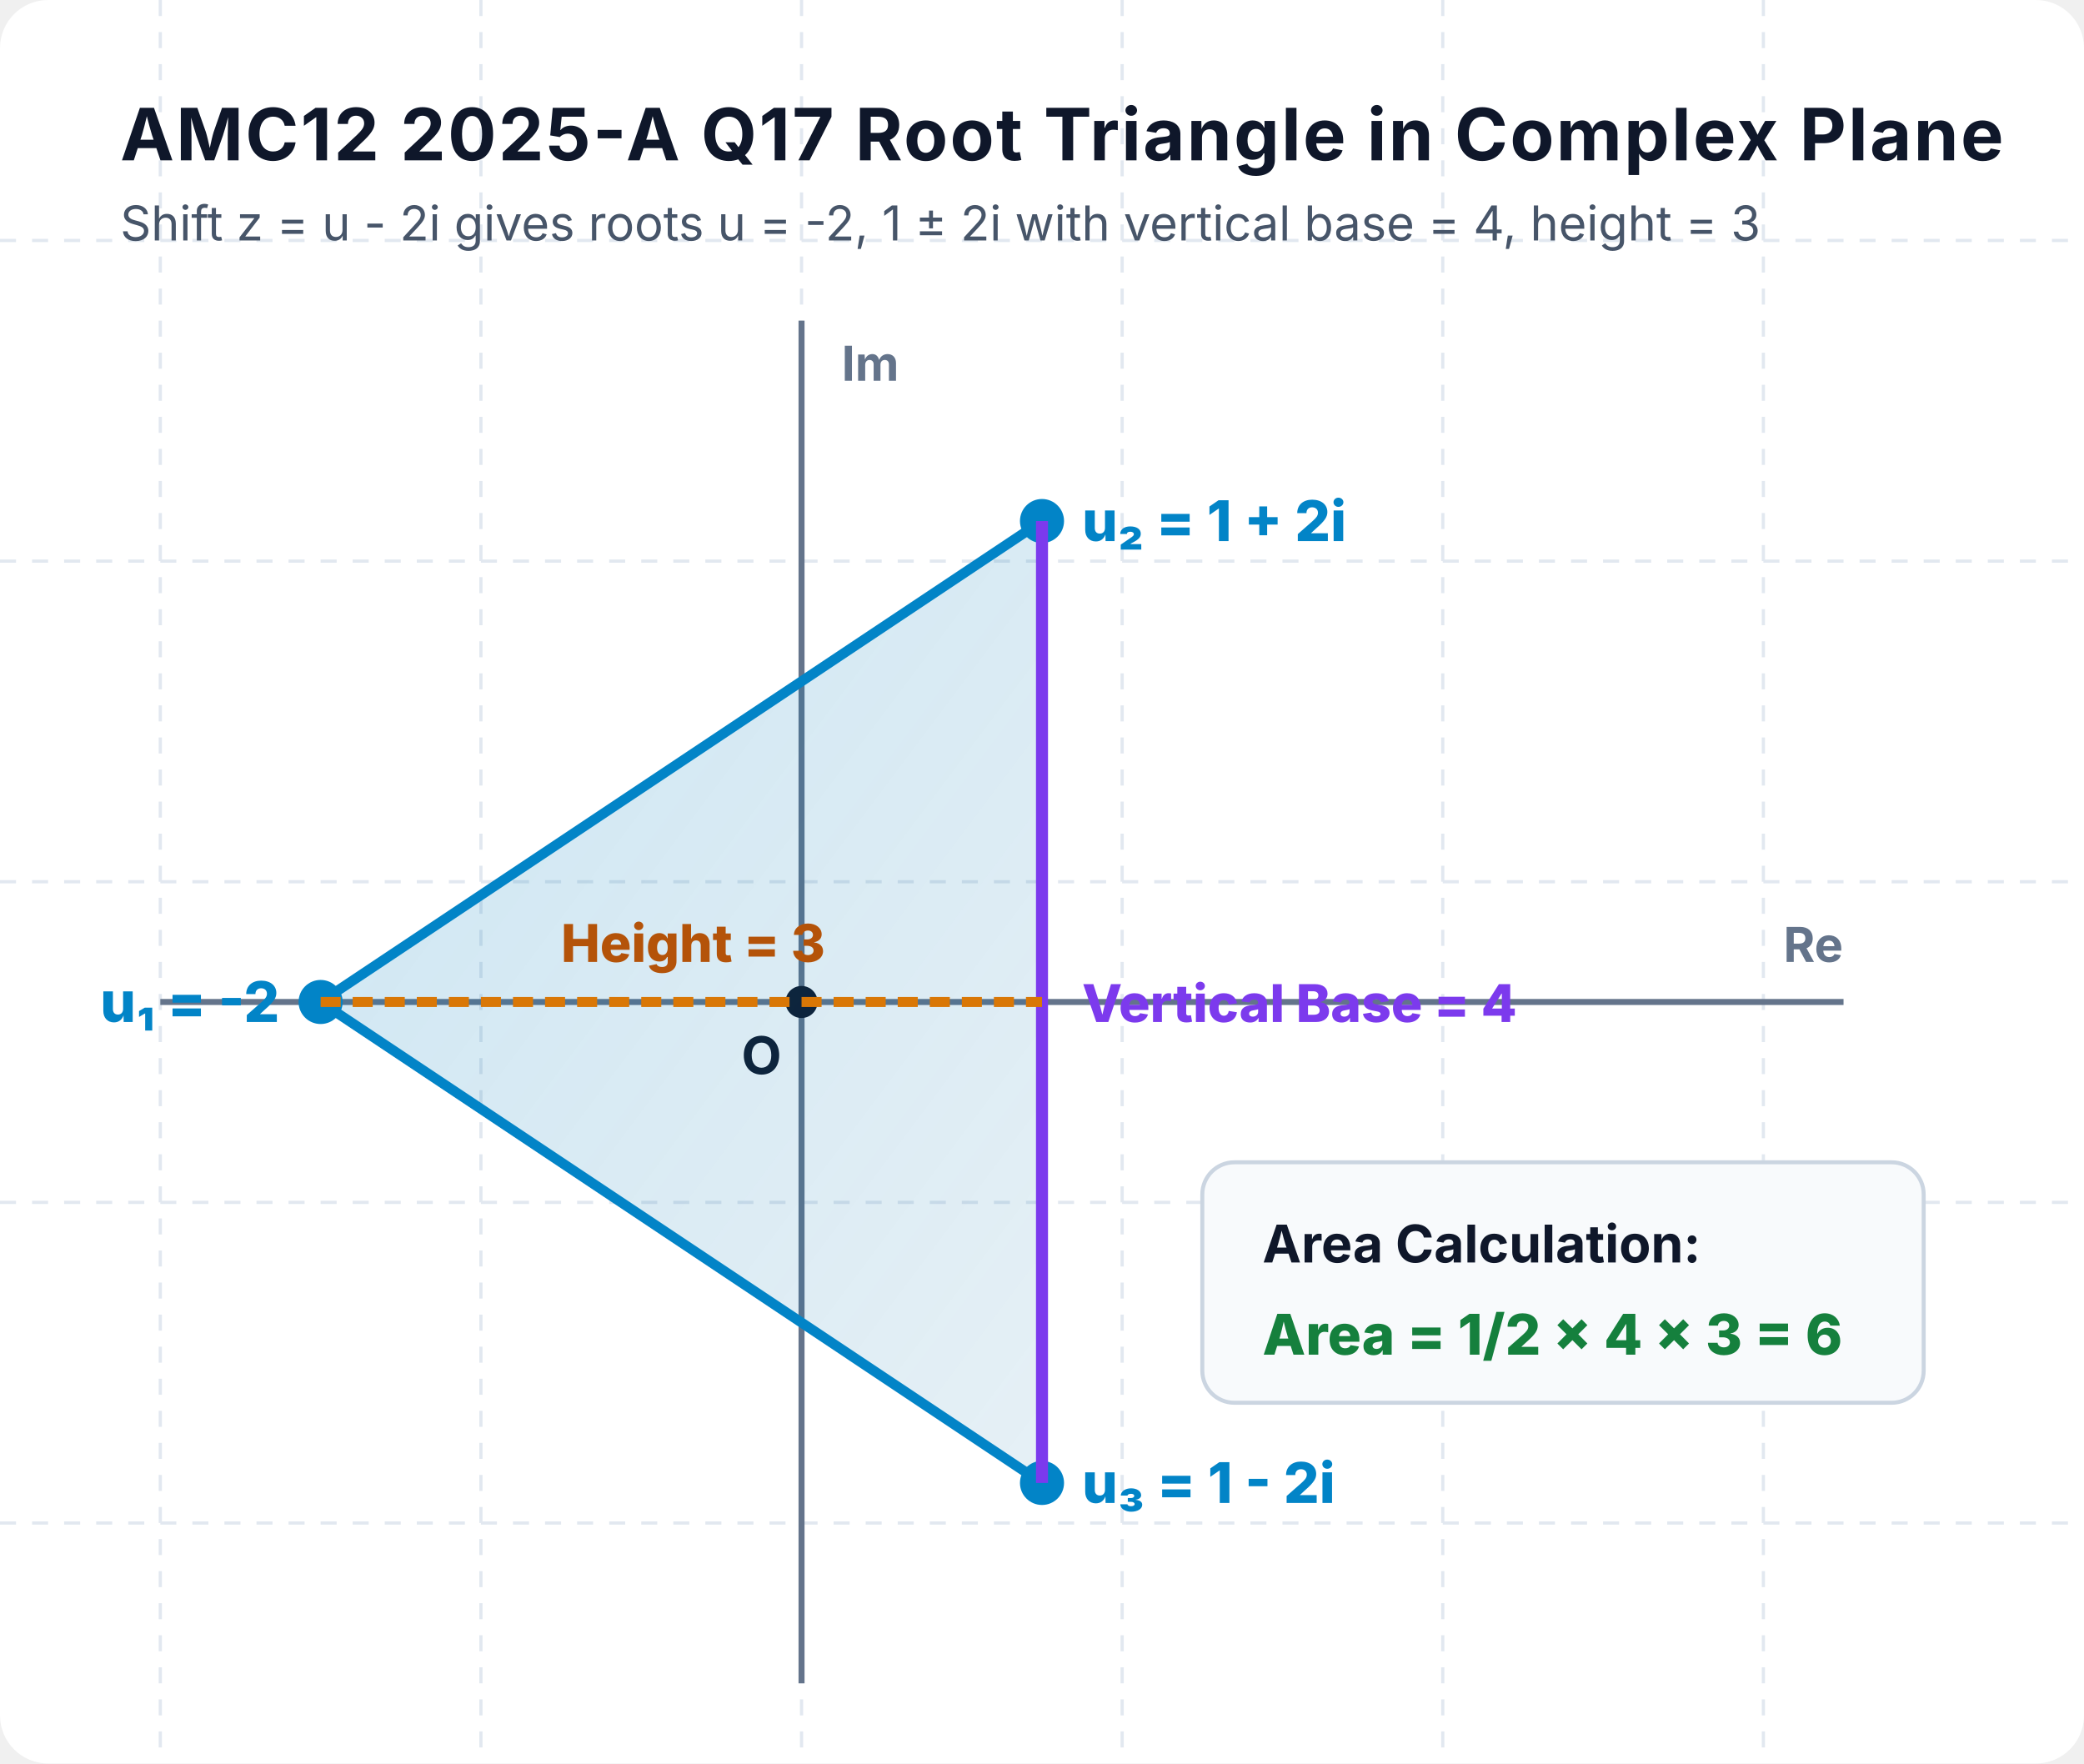
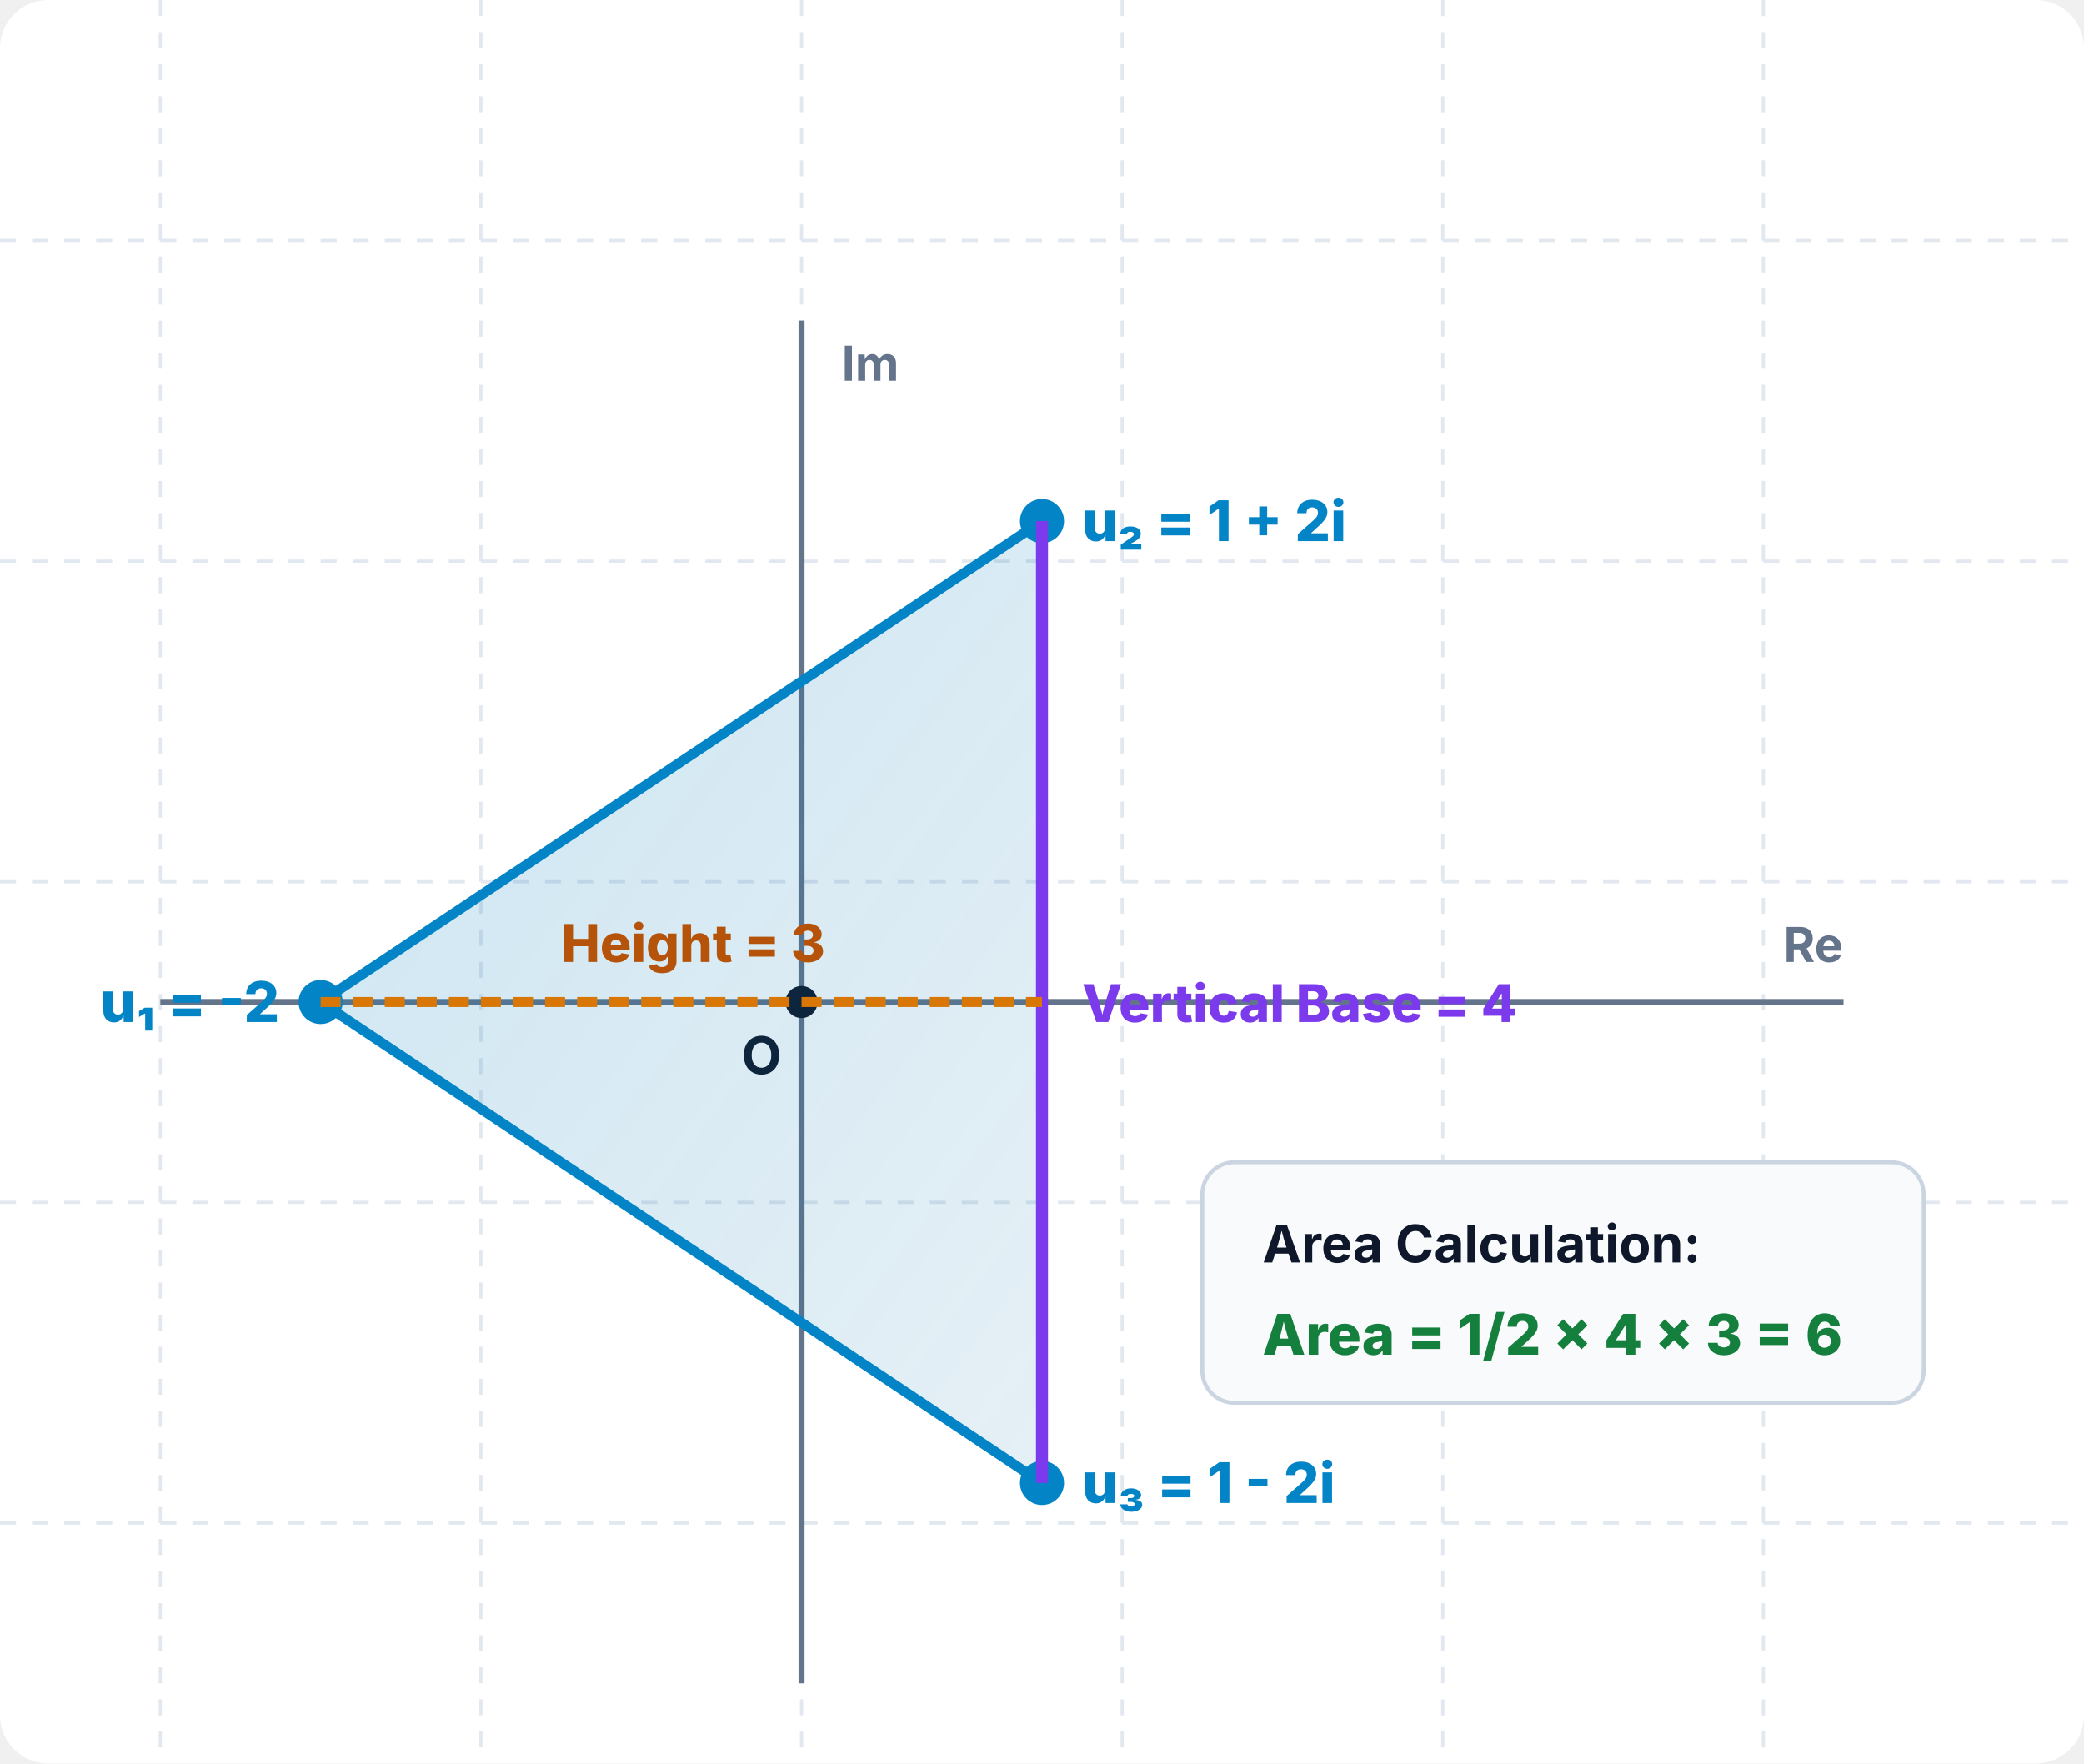
<svg xmlns="http://www.w3.org/2000/svg" viewBox="0 0 520 440" width="100%" height="100%" style="background-color: #ffffff; font-family: system-ui, -apple-system, sans-serif;">
  <defs>
    <linearGradient id="triGrad" x1="0%" y1="0%" x2="100%" y2="100%">
      <stop offset="0%" stop-color="#0284c7" stop-opacity="0.2" />
      <stop offset="100%" stop-color="#0369a1" stop-opacity="0.1" />
    </linearGradient>
    <filter id="shadow" x="-10%" y="-10%" width="120%" height="120%">
      <feDropShadow dx="0" dy="2" stdDeviation="3" flood-opacity="0.1" />
    </filter>
  </defs>
  <rect width="520" height="440" fill="#ffffff" rx="12" />
  <g stroke="#e2e8f0" stroke-width="0.8" stroke-dasharray="4,4">
    <line x1="40" y1="0" x2="40" y2="440" />
    <line x1="120" y1="0" x2="120" y2="440" />
    <line x1="200" y1="0" x2="200" y2="440" />
    <line x1="280" y1="0" x2="280" y2="440" />
    <line x1="360" y1="0" x2="360" y2="440" />
    <line x1="440" y1="0" x2="440" y2="440" />
    <line x1="0" y1="60" x2="520" y2="60" />
    <line x1="0" y1="140" x2="520" y2="140" />
    <line x1="0" y1="220" x2="520" y2="220" />
    <line x1="0" y1="300" x2="520" y2="300" />
    <line x1="0" y1="380" x2="520" y2="380" />
  </g>
-   <text x="30" y="40" fill="#0f172a" font-size="18" font-weight="700" letter-spacing="0.5">AMC12 2025-A Q17 Root Triangle in Complex Plane</text>
-   <text x="30" y="60" fill="#475569" font-size="12">Shift z = u - 2i gives roots u = -2, 1 ± 2i with vertical base = 4, height = 3</text>
  <g transform="translate(0, 10)">
    <line x1="40" y1="240" x2="460" y2="240" stroke="#64748b" stroke-width="1.5" />
    <text x="445" y="230" fill="#64748b" font-size="12" font-weight="700">Re</text>
    <line x1="200" y1="410" x2="200" y2="70" stroke="#64748b" stroke-width="1.5" />
    <text x="210" y="85" fill="#64748b" font-size="12" font-weight="700">Im</text>
    <circle cx="200" cy="240" r="4" fill="#0f172a" />
    <text x="185" y="258" fill="#0f172a" font-size="13" font-weight="bold">O</text>
    <polygon points="80,240 260,120 260,360" fill="url(#triGrad)" stroke="#0284c7" stroke-width="2.5" stroke-linejoin="round" />
    <circle cx="80" cy="240" r="5.5" fill="#0284c7" />
    <text x="25" y="245" fill="#0284c7" font-size="14" font-weight="800">u₁ = -2</text>
    <circle cx="260" cy="120" r="5.5" fill="#0284c7" />
    <text x="270" y="125" fill="#0284c7" font-size="14" font-weight="800">u₂ = 1 + 2i</text>
    <circle cx="260" cy="360" r="5.5" fill="#0284c7" />
    <text x="270" y="365" fill="#0284c7" font-size="14" font-weight="800">u₃ = 1 - 2i</text>
    <line x1="260" y1="120" x2="260" y2="360" stroke="#7c3aed" stroke-width="3" />
    <text x="270" y="245" fill="#7c3aed" font-size="13" font-weight="800">Vertical Base = 4</text>
    <line x1="80" y1="240" x2="260" y2="240" stroke="#d97706" stroke-width="2.5" stroke-dasharray="5,3" />
    <text x="140" y="230" fill="#b45309" font-size="13" font-weight="800">Height = 3</text>
    <rect x="300" y="280" width="180" height="60" fill="#f8fafc" rx="8" stroke="#cbd5e1" stroke-width="1" />
    <text x="315" y="305" fill="#0f172a" font-size="13" font-weight="700">Area Calculation:</text>
    <text x="315" y="328" fill="#15803d" font-size="14" font-weight="800">Area = 1/2 × 4 × 3 = 6</text>
  </g>
</svg>
